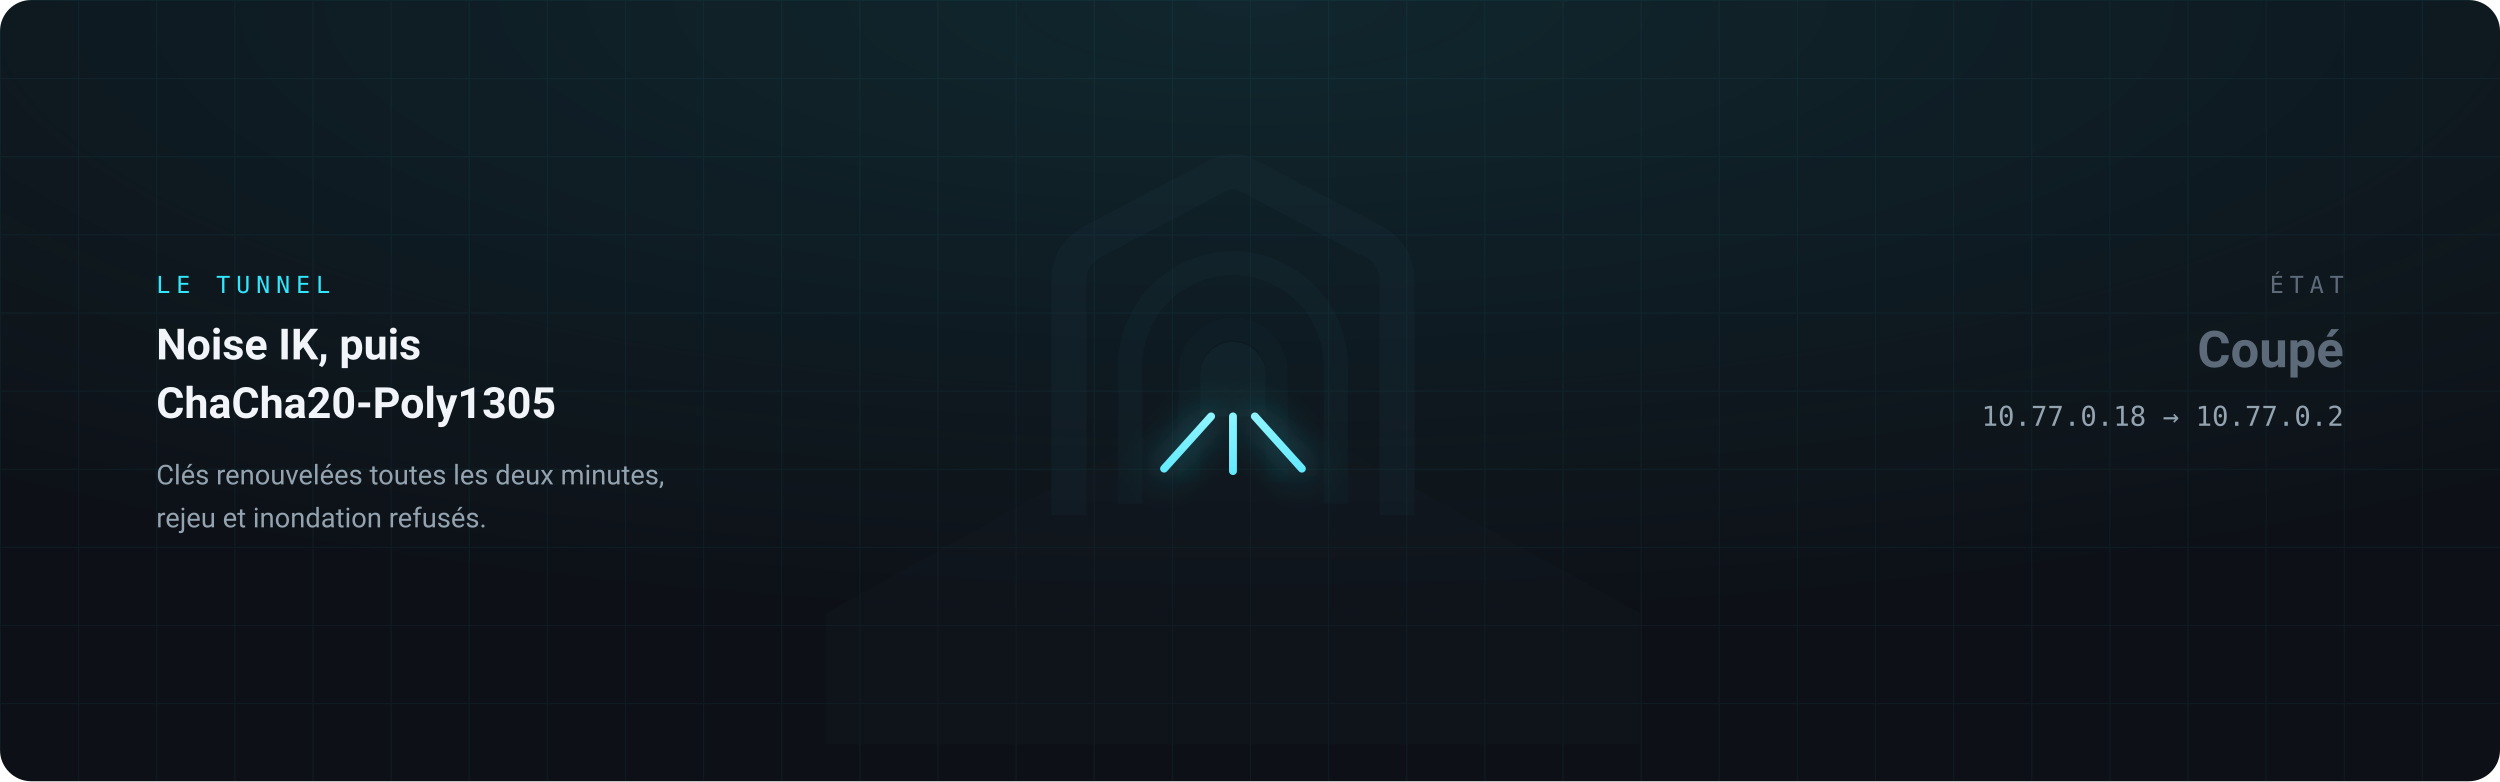
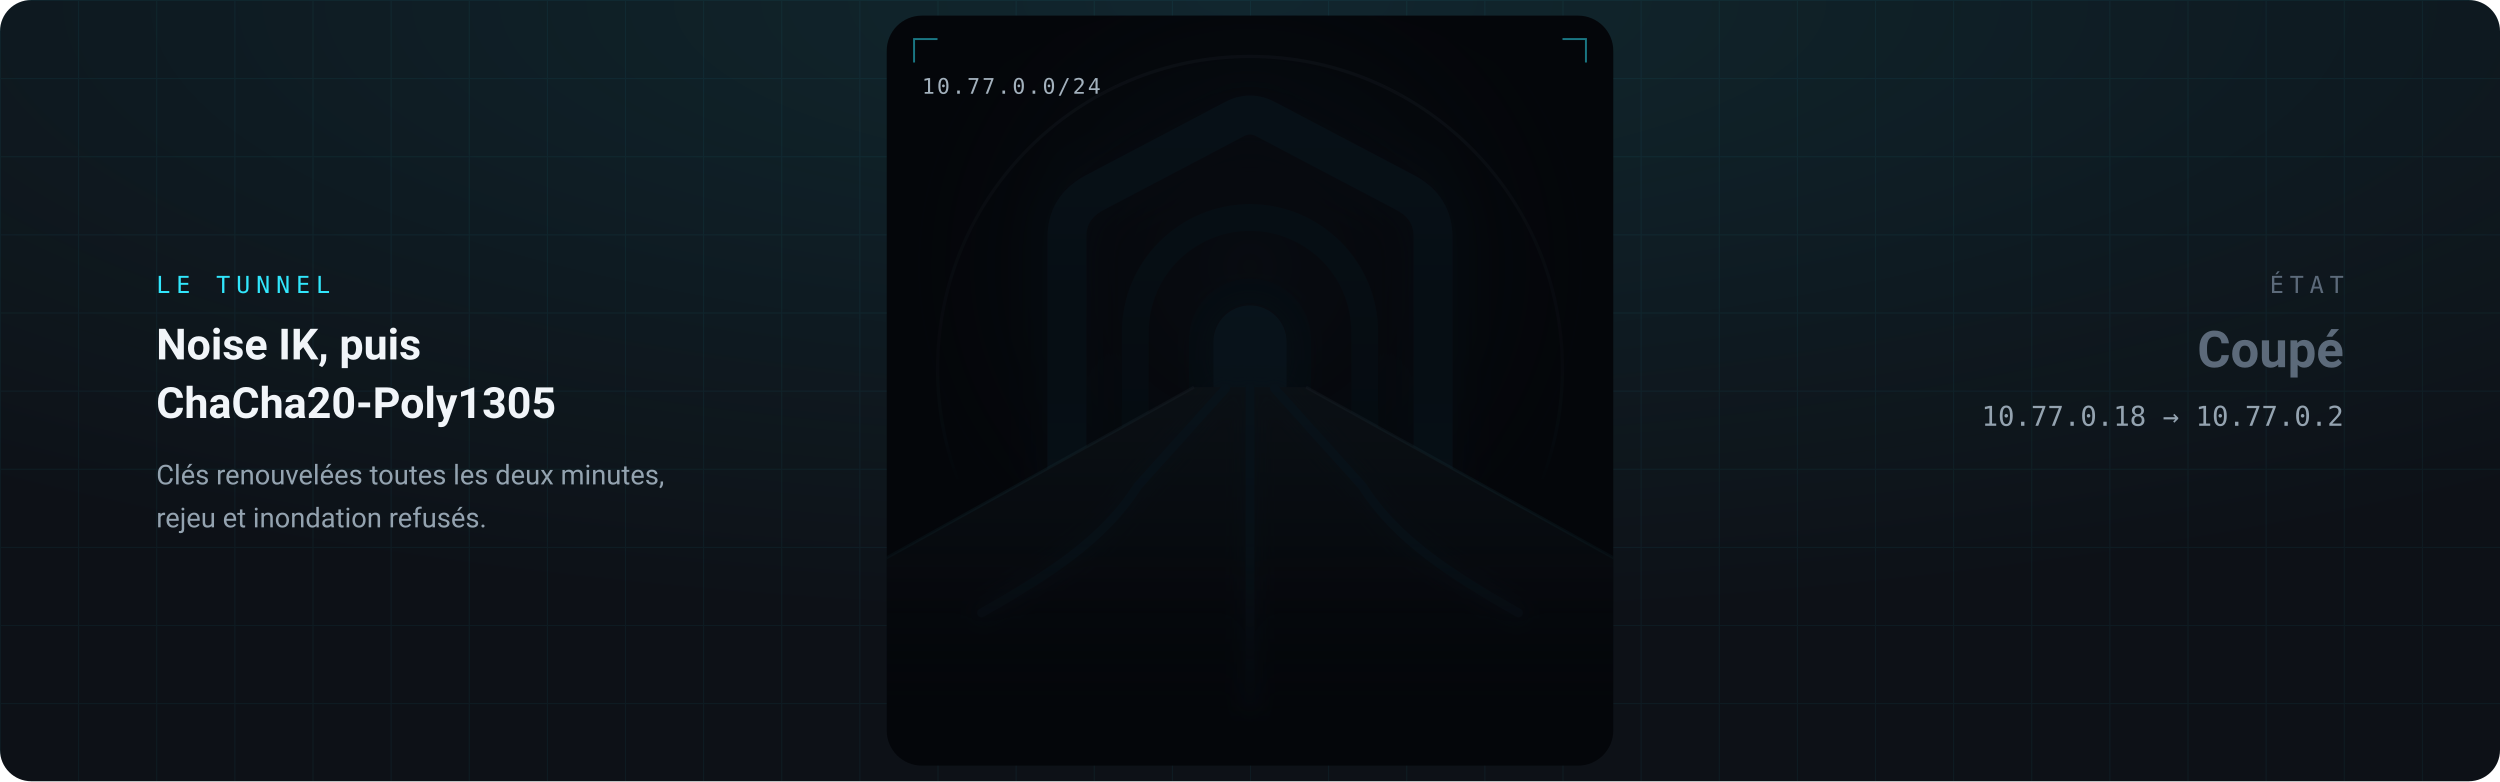
- <svg xmlns="http://www.w3.org/2000/svg" viewBox="0 0 1280 400" width="1280" height="400" role="img" aria-label="Le tunnel du logo de CyberSas, animé comme dans l'appli : il s'allume couche par couche, les paquets entrent, puis il s'éteint. À gauche : Noise IK, puis ChaCha20-Poly1305, clés renouvelées toutes les deux minutes. À droite, l'état : coupé, connexion, connecté, coupure.">
+ <svg xmlns="http://www.w3.org/2000/svg" viewBox="0 0 1280 400" width="1280" height="400" role="img" aria-label="Le tunnel du logo de CyberSas, animé exactement comme sur l'accueil de l'appli : coupé, il n'en reste qu'un fantôme bleu nuit ; à l'allumage, le halo, les arches, la maison puis les câbles s'allument l'un après l'autre et les paquets entrent ; à l'extinction, tout s'éteint dans l'ordre inverse. À gauche : Noise IK, puis ChaCha20-Poly1305, clés renouvelées toutes les deux minutes. À droite, l'état : coupé, connexion, connecté, coupure.">
  <defs>
    <filter id="halo" x="-50%" y="-50%" width="200%" height="200%">
      <feGaussianBlur stdDeviation="6" result="b" />
      <feMerge>
        <feMergeNode in="b" />
        <feMergeNode in="SourceGraphic" />
      </feMerge>
    </filter>
    <filter id="doux" x="-50%" y="-50%" width="200%" height="200%">
      <feGaussianBlur stdDeviation="3" result="b" />
      <feMerge>
        <feMergeNode in="b" />
        <feMergeNode in="SourceGraphic" />
      </feMerge>
    </filter>
    <filter id="flou" x="-50%" y="-50%" width="200%" height="200%">
      <feGaussianBlur stdDeviation="8" />
    </filter>
    <pattern id="grille" width="40" height="40" patternUnits="userSpaceOnUse">
      <path d="M40 0H0V40" fill="none" stroke="#31E7FD" stroke-opacity="0.05" />
    </pattern>
    <radialGradient id="lueur" cx="50%" cy="0%" r="80%">
      <stop offset="0" stop-color="#31E7FD" stop-opacity="0.10" />
      <stop offset="1" stop-color="#31E7FD" stop-opacity="0" />
    </radialGradient>
    <marker id="pCYAN" viewBox="0 0 10 10" refX="9" refY="5" markerWidth="7" markerHeight="7" orient="auto-start-reverse">
      <path d="M0 0.8 L9.2 5 L0 9.2 Z" fill="#31E7FD" />
    </marker>
    <marker id="pBLEU" viewBox="0 0 10 10" refX="9" refY="5" markerWidth="7" markerHeight="7" orient="auto-start-reverse">
      <path d="M0 0.8 L9.2 5 L0 9.2 Z" fill="#01B9FD" />
    </marker>
    <marker id="pVERT" viewBox="0 0 10 10" refX="9" refY="5" markerWidth="7" markerHeight="7" orient="auto-start-reverse">
      <path d="M0 0.8 L9.2 5 L0 9.2 Z" fill="#3DDC97" />
    </marker>
    <marker id="pROUGE" viewBox="0 0 10 10" refX="9" refY="5" markerWidth="7" markerHeight="7" orient="auto-start-reverse">
      <path d="M0 0.8 L9.2 5 L0 9.2 Z" fill="#FF5C63" />
    </marker>
    <marker id="pFIL" viewBox="0 0 10 10" refX="9" refY="5" markerWidth="7" markerHeight="7" orient="auto-start-reverse">
      <path d="M0 0.8 L9.2 5 L0 9.2 Z" fill="#2F3A47" />
    </marker>
    <marker id="pDISCRET" viewBox="0 0 10 10" refX="9" refY="5" markerWidth="7" markerHeight="7" orient="auto-start-reverse">
      <path d="M0 0.8 L9.2 5 L0 9.2 Z" fill="#5C6A7A" />
    </marker>
  </defs>
  <rect width="1280" height="400" rx="16" fill="#0D1117" />
  <rect width="1280" height="400" rx="16" fill="url(#grille)" />
  <rect width="1280" height="400" rx="16" fill="url(#lueur)" />
  <defs>
-     <linearGradient id="gMaison" x1="0" y1="44" x2="0" y2="200" gradientUnits="userSpaceOnUse">
-       <stop offset="0" stop-color="#2DEBFF" />
-       <stop offset=".25" stop-color="#18DDFF" />
-       <stop offset=".6" stop-color="#0AA8FF" />
-       <stop offset="1" stop-color="#1FD2FF" />
-     </linearGradient>
-     <linearGradient id="gA1" x1="0" y1="88" x2="0" y2="200" gradientUnits="userSpaceOnUse">
-       <stop offset="0" stop-color="#1CB9DB" />
-       <stop offset=".5" stop-color="#0E8DB8" />
-       <stop offset="1" stop-color="#0A6C92" />
-     </linearGradient>
-     <linearGradient id="gA2" x1="0" y1="118" x2="0" y2="190" gradientUnits="userSpaceOnUse">
-       <stop offset="0" stop-color="#127C9E" />
-       <stop offset="1" stop-color="#0A506E" />
-     </linearGradient>
-     <linearGradient id="gPorte" x1="0" y1="126" x2="0" y2="160" gradientUnits="userSpaceOnUse">
-       <stop offset="0" stop-color="#C4FCFF" />
-       <stop offset="1" stop-color="#7DF0FF" />
-     </linearGradient>
-     <linearGradient id="gSol" x1="0" y1="160" x2="0" y2="300" gradientUnits="userSpaceOnUse">
-       <stop offset="0" stop-color="#0E3446" />
-       <stop offset=".45" stop-color="#08202D" />
-       <stop offset="1" stop-color="#04060A" stop-opacity="0" />
-     </linearGradient>
-     <linearGradient id="gCable" x1="0" y1="160" x2="0" y2="285" gradientUnits="userSpaceOnUse">
-       <stop offset="0" stop-color="#8FF4FF" />
-       <stop offset=".5" stop-color="#22DDFB" />
-       <stop offset="1" stop-color="#01B9FD" stop-opacity="0.2" />
-     </linearGradient>
-     <radialGradient id="gCiel" cx="144" cy="110" r="150" gradientUnits="userSpaceOnUse">
-       <stop offset="0" stop-color="#0A3246" stop-opacity=".9" />
-       <stop offset=".6" stop-color="#061A26" stop-opacity=".5" />
-       <stop offset="1" stop-color="#04060A" stop-opacity="0" />
+     <filter id="tFlou8" filterUnits="userSpaceOnUse" x="-120" y="-120" width="560" height="560">
+       <feGaussianBlur stdDeviation="8" />
+     </filter>
+     <filter id="tFlou4" filterUnits="userSpaceOnUse" x="-120" y="-120" width="560" height="560">
+       <feGaussianBlur stdDeviation="4" />
+     </filter>
+     <filter id="tFlou4p" x="-100%" y="-100%" width="300%" height="300%">
+       <feGaussianBlur stdDeviation="4" />
+     </filter>
+     <filter id="tNuit" filterUnits="userSpaceOnUse" x="-120" y="-120" width="560" height="560" color-interpolation-filters="sRGB">
+       <feColorMatrix type="matrix" values=".016 .032 .006 0 .012  .038 .075 .014 0 .03  .052 .102 .019 0 .045  0 0 0 1 0" />
+     </filter>
+     <clipPath id="tDessus">
+       <path d="M-60 -60 H350 V260 L167 159.5 H121 L-60 260 Z" />
+     </clipPath>
+     <clipPath id="tCadre">
+       <rect x="454" y="8" width="372" height="384" rx="18" />
+     </clipPath>
+     <linearGradient id="tGMaison" x1="0" y1="44" x2="0" y2="200" gradientUnits="userSpaceOnUse">
+       <stop offset="0" stop-color="#2DEBFF" stop-opacity="1" />
+       <stop offset="0.25" stop-color="#18DDFF" stop-opacity="1" />
+       <stop offset="0.6" stop-color="#0AA8FF" stop-opacity="1" />
+       <stop offset="1" stop-color="#1FD2FF" stop-opacity="1" />
+     </linearGradient>
+     <linearGradient id="tGA1" x1="0" y1="88" x2="0" y2="200" gradientUnits="userSpaceOnUse">
+       <stop offset="0" stop-color="#1CB9DB" stop-opacity="1" />
+       <stop offset="0.5" stop-color="#0E8DB8" stop-opacity="1" />
+       <stop offset="1" stop-color="#0A6C92" stop-opacity="1" />
+     </linearGradient>
+     <linearGradient id="tGA2" x1="0" y1="118" x2="0" y2="190" gradientUnits="userSpaceOnUse">
+       <stop offset="0" stop-color="#127C9E" stop-opacity="1" />
+       <stop offset="1" stop-color="#0A506E" stop-opacity="1" />
+     </linearGradient>
+     <linearGradient id="tGPorte" x1="0" y1="126" x2="0" y2="160" gradientUnits="userSpaceOnUse">
+       <stop offset="0" stop-color="#C4FCFF" stop-opacity="1" />
+       <stop offset="1" stop-color="#7DF0FF" stop-opacity="1" />
+     </linearGradient>
+     <linearGradient id="tGCable" x1="0" y1="160" x2="0" y2="285" gradientUnits="userSpaceOnUse">
+       <stop offset="0" stop-color="#8FF4FF" stop-opacity="1" />
+       <stop offset="0.5" stop-color="#22DDFB" stop-opacity="1" />
+       <stop offset="1" stop-color="#01B9FD" stop-opacity="0" />
+     </linearGradient>
+     <radialGradient id="tLueurSol" cx="144" cy="162" r="90" gradientUnits="userSpaceOnUse">
+       <stop offset="0" stop-color="#31E7FD" stop-opacity="0.32" />
+       <stop offset="1" stop-color="#31E7FD" stop-opacity="0" />
    </radialGradient>
-     <clipPath id="cadre">
-       <rect x="-42" y="-20" width="372" height="330" />
-     </clipPath>
+     <radialGradient id="tNoyau" cx="-1" cy="-1.5" r="12" gradientUnits="userSpaceOnUse">
+       <stop offset="0" stop-color="#6FF1FF" stop-opacity="1" />
+       <stop offset="1" stop-color="#14C8EE" stop-opacity="1" />
+     </radialGradient>
  </defs>
-   <g transform="translate(470,34) scale(1.12)" clip-path="url(#cadre)">
-     <g opacity="0.22">
-       <path d="M121 159.5 L167 159.5 L330 250 L330 330 L-42 330 L-42 250 Z" fill="#161D24" />
-       <path d="M69 205 V98 Q69 86 80 80 L137 50 Q144 46 151 50 L208 80 Q219 86 219 98 V205" fill="none" stroke="#1A3440" stroke-width="16" stroke-linejoin="round" />
-       <path d="M97 200 V137 A47 47 0 0 1 191 137 V200" fill="none" stroke="#15303B" stroke-width="11" />
-       <path d="M124 190 V140 A20 20 0 0 1 164 140 V190" fill="none" stroke="#122833" stroke-width="10" />
-       <path d="M129 160 V141 A15 15 0 0 1 159 141 V160 Z" fill="#1D3F4B" />
+   <rect x="454" y="8" width="372" height="384" rx="18" fill="#04060A" />
+   <g clip-path="url(#tCadre)">
+     <g transform="translate(458.2249,8) scale(1.136095)">
+       <g transform="translate(1.6,-8) scale(1.1)">
+         <g opacity="0.4">
+           <defs>
+             <radialGradient id="offCiel" cx="144" cy="110" r="150" gradientUnits="userSpaceOnUse">
+               <stop offset="0" stop-color="#0E151C" stop-opacity="0.9" />
+               <stop offset="0.6" stop-color="#0A1016" stop-opacity="0.5" />
+               <stop offset="1" stop-color="#04060A" stop-opacity="0" />
+             </radialGradient>
+             <linearGradient id="offAnneau" x1="0" y1="20" x2="0" y2="200" gradientUnits="userSpaceOnUse">
+               <stop offset="0" stop-color="#3A4450" stop-opacity="0.32" />
+               <stop offset="0.7" stop-color="#3A4450" stop-opacity="0.12" />
+               <stop offset="1" stop-color="#31E7FD" stop-opacity="0" />
+             </linearGradient>
+             <linearGradient id="offSol" x1="0" y1="160" x2="0" y2="300" gradientUnits="userSpaceOnUse">
+               <stop offset="0" stop-color="#161D24" stop-opacity="1" />
+               <stop offset="0.45" stop-color="#0C1117" stop-opacity="1" />
+               <stop offset="1" stop-color="#04060A" stop-opacity="0" />
+             </linearGradient>
+             <linearGradient id="offBords" x1="0" y1="160" x2="0" y2="250" gradientUnits="userSpaceOnUse">
+               <stop offset="0" stop-color="#3A4450" stop-opacity="0.35" />
+               <stop offset="1" stop-color="#31E7FD" stop-opacity="0" />
+             </linearGradient>
+           </defs>
+           <ellipse cx="144" cy="120" rx="160" ry="120" fill="url(#offCiel)" />
+           <circle cx="144" cy="152" r="128" fill="none" stroke="url(#offAnneau)" stroke-width="1.3" clip-path="url(#tDessus)" />
+           <g filter="url(#tNuit)">
+             <path d="M69 205 V98 Q69 86 80 80 L137 50 Q144 46 151 50 L208 80 Q219 86 219 98 V205" fill="none" stroke="#31E7FD" stroke-width="22" stroke-linejoin="round" stroke-opacity="0.28" filter="url(#tFlou8)" />
+             <path d="M69 205 V98 Q69 86 80 80 L137 50 Q144 46 151 50 L208 80 Q219 86 219 98 V205" fill="none" stroke="url(#tGMaison)" stroke-width="16" stroke-linejoin="round" />
+           </g>
+           <g filter="url(#tNuit)">
+             <path d="M97 200 V137 A47 47 0 0 1 191 137 V200" fill="none" stroke="url(#tGA1)" stroke-width="11" stroke-linejoin="round" />
+           </g>
+           <g filter="url(#tNuit)">
+             <path d="M124 190 V140 A20 20 0 0 1 164 140 V190" fill="none" stroke="url(#tGA2)" stroke-width="10" stroke-linejoin="round" />
+           </g>
+           <g filter="url(#tNuit)">
+             <path d="M129 160 V141 A15 15 0 0 1 159 141 V160 Z" fill="#5FF0FF" fill-opacity="0.7" filter="url(#tFlou8)" />
+             <path d="M129 160 V141 A15 15 0 0 1 159 141 V160 Z" fill="url(#tGPorte)" />
+           </g>
+           <path d="M121 159.5 L167 159.5 L330 250 L330 330 L-42 330 L-42 250 Z" fill="url(#offSol)" />
+           <path d="M121 159.5 L-42 250 M167 159.5 L330 250" fill="none" stroke="url(#offBords)" stroke-width="1.2" />
+           <g filter="url(#tNuit)" opacity="1">
+             <path d="M34 252 C62 236 84 222 98 200 L134 160" fill="none" stroke="#31E7FD" stroke-opacity="0.35" stroke-width="7" stroke-linecap="round" filter="url(#tFlou4)" />
+             <path d="M34 252 C62 236 84 222 98 200 L134 160" fill="none" stroke="url(#tGCable)" stroke-width="3.6" stroke-linecap="round" />
+             <path d="M144 290 L144 160" fill="none" stroke="#31E7FD" stroke-opacity="0.35" stroke-width="7" stroke-linecap="round" filter="url(#tFlou4)" />
+             <path d="M144 290 L144 160" fill="none" stroke="url(#tGCable)" stroke-width="3.6" stroke-linecap="round" />
+             <path d="M254 252 C226 236 204 222 190 200 L154 160" fill="none" stroke="#31E7FD" stroke-opacity="0.35" stroke-width="7" stroke-linecap="round" filter="url(#tFlou4)" />
+             <path d="M254 252 C226 236 204 222 190 200 L154 160" fill="none" stroke="url(#tGCable)" stroke-width="3.6" stroke-linecap="round" />
+           </g>
+         </g>
+         <defs>
+           <radialGradient id="onCiel" cx="144" cy="110" r="150" gradientUnits="userSpaceOnUse">
+             <stop offset="0" stop-color="#0A3246" stop-opacity="0.9" />
+             <stop offset="0.6" stop-color="#061A26" stop-opacity="0.5" />
+             <stop offset="1" stop-color="#04060A" stop-opacity="0" />
+           </radialGradient>
+           <linearGradient id="onAnneau" x1="0" y1="20" x2="0" y2="200" gradientUnits="userSpaceOnUse">
+             <stop offset="0" stop-color="#31E7FD" stop-opacity="0.32" />
+             <stop offset="0.7" stop-color="#31E7FD" stop-opacity="0.12" />
+             <stop offset="1" stop-color="#31E7FD" stop-opacity="0" />
+           </linearGradient>
+           <linearGradient id="onSol" x1="0" y1="160" x2="0" y2="300" gradientUnits="userSpaceOnUse">
+             <stop offset="0" stop-color="#0E3446" stop-opacity="1" />
+             <stop offset="0.45" stop-color="#08202D" stop-opacity="1" />
+             <stop offset="1" stop-color="#04060A" stop-opacity="0" />
+           </linearGradient>
+           <linearGradient id="onBords" x1="0" y1="160" x2="0" y2="250" gradientUnits="userSpaceOnUse">
+             <stop offset="0" stop-color="#31E7FD" stop-opacity="0.35" />
+             <stop offset="1" stop-color="#31E7FD" stop-opacity="0" />
+           </linearGradient>
+         </defs>
+         <g opacity="0">
+           <animate attributeName="opacity" dur="16s" repeatCount="indefinite" calcMode="spline" keyTimes="0;0.094;0.138;0.772;0.822;1" values="0;0;1;1;0;0" keySplines="0 0 1 1;0.25 0.1 0.25 1;0 0 1 1;0.25 0.1 0.25 1;0 0 1 1" />
+           <ellipse cx="144" cy="120" rx="160" ry="120" fill="url(#onCiel)" />
+           <circle cx="144" cy="152" r="128" fill="none" stroke="url(#onAnneau)" stroke-width="1.3" clip-path="url(#tDessus)" />
+         </g>
+         <g>
+           <g opacity="0">
+             <animate attributeName="opacity" dur="16s" repeatCount="indefinite" calcMode="spline" keyTimes="0;0.166;0.191;0.697;0.725;1" values="0;0;1;1;0;0" keySplines="0 0 1 1;0.25 0.1 0.25 1;0 0 1 1;0.25 0.1 0.25 1;0 0 1 1" />
+             <path d="M69 205 V98 Q69 86 80 80 L137 50 Q144 46 151 50 L208 80 Q219 86 219 98 V205" fill="none" stroke="#31E7FD" stroke-width="22" stroke-linejoin="round" stroke-opacity="0.2" filter="url(#tFlou8)">
+               <animate attributeName="stroke-opacity" dur="3s" repeatCount="indefinite" keyTimes="0;0.5;1" values="0.2;0.38;0.2" />
+             </path>
+             <path d="M69 205 V98 Q69 86 80 80 L137 50 Q144 46 151 50 L208 80 Q219 86 219 98 V205" fill="none" stroke="url(#tGMaison)" stroke-width="16" stroke-linejoin="round" />
+           </g>
+         </g>
+         <g>
+           <g opacity="0">
+             <animate attributeName="opacity" dur="16s" repeatCount="indefinite" calcMode="spline" keyTimes="0;0.144;0.169;0.722;0.75;1" values="0;0;1;1;0;0" keySplines="0 0 1 1;0.25 0.1 0.25 1;0 0 1 1;0.25 0.1 0.25 1;0 0 1 1" />
+             <path d="M97 200 V137 A47 47 0 0 1 191 137 V200" fill="none" stroke="url(#tGA1)" stroke-width="11" stroke-linejoin="round" />
+           </g>
+         </g>
+         <g>
+           <g opacity="0">
+             <animate attributeName="opacity" dur="16s" repeatCount="indefinite" calcMode="spline" keyTimes="0;0.122;0.147;0.747;0.775;1" values="0;0;1;1;0;0" keySplines="0 0 1 1;0.25 0.1 0.25 1;0 0 1 1;0.25 0.1 0.25 1;0 0 1 1" />
+             <path d="M124 190 V140 A20 20 0 0 1 164 140 V190" fill="none" stroke="url(#tGA2)" stroke-width="10" stroke-linejoin="round" />
+           </g>
+         </g>
+         <g>
+           <g opacity="0">
+             <animate attributeName="opacity" dur="16s" repeatCount="indefinite" calcMode="spline" keyTimes="0;0.094;0.138;0.772;0.822;1" values="0;0;1;1;0;0" keySplines="0 0 1 1;0.25 0.1 0.25 1;0 0 1 1;0.25 0.1 0.25 1;0 0 1 1" />
+             <path d="M129 160 V141 A15 15 0 0 1 159 141 V160 Z" fill="#5FF0FF" fill-opacity="0.5" filter="url(#tFlou8)">
+               <animate attributeName="fill-opacity" dur="3s" repeatCount="indefinite" keyTimes="0;0.5;1" values="0.5;0.9;0.5" />
+             </path>
+             <path d="M129 160 V141 A15 15 0 0 1 159 141 V160 Z" fill="url(#tGPorte)" />
+           </g>
+         </g>
+         <g opacity="0">
+           <animate attributeName="opacity" dur="16s" repeatCount="indefinite" calcMode="spline" keyTimes="0;0.094;0.138;0.772;0.822;1" values="0;0;1;1;0;0" keySplines="0 0 1 1;0.25 0.1 0.25 1;0 0 1 1;0.25 0.1 0.25 1;0 0 1 1" />
+           <path d="M121 159.5 L167 159.5 L330 250 L330 330 L-42 330 L-42 250 Z" fill="url(#onSol)" />
+           <path d="M121 159.5 L167 159.5 L330 250 L330 330 L-42 330 L-42 250 Z" fill="url(#tLueurSol)" />
+           <path d="M121 159.5 L-42 250 M167 159.5 L330 250" fill="none" stroke="url(#onBords)" stroke-width="1.2" />
+         </g>
+         <g opacity="0">
+           <animate attributeName="opacity" dur="16s" repeatCount="indefinite" calcMode="discrete" keyTimes="0;0.188;0.694" values="0;1;0" />
+           <path d="M34 252 C62 236 84 222 98 200 L134 160" fill="none" stroke="#31E7FD" stroke-opacity="0.35" stroke-width="7" stroke-linecap="round" filter="url(#tFlou4)" pathLength="100" stroke-dasharray="100 200" stroke-dashoffset="100">
+             <animate attributeName="stroke-dashoffset" dur="16s" repeatCount="indefinite" calcMode="spline" keyTimes="0;0.188;0.256;0.625;0.694;1" values="100;100;0;0;-100;-100" keySplines="0 0 1 1;0.2 0 0.5 1;0 0 1 1;0.5 0 0.8 1;0 0 1 1" />
+           </path>
+           <path d="M34 252 C62 236 84 222 98 200 L134 160" fill="none" stroke="url(#tGCable)" stroke-width="3.6" stroke-linecap="round" pathLength="100" stroke-dasharray="100 200" stroke-dashoffset="100">
+             <animate attributeName="stroke-dashoffset" dur="16s" repeatCount="indefinite" calcMode="spline" keyTimes="0;0.188;0.256;0.625;0.694;1" values="100;100;0;0;-100;-100" keySplines="0 0 1 1;0.2 0 0.5 1;0 0 1 1;0.5 0 0.8 1;0 0 1 1" />
+           </path>
+           <path d="M144 290 L144 160" fill="none" stroke="#31E7FD" stroke-opacity="0.35" stroke-width="7" stroke-linecap="round" filter="url(#tFlou4)" pathLength="100" stroke-dasharray="100 200" stroke-dashoffset="100">
+             <animate attributeName="stroke-dashoffset" dur="16s" repeatCount="indefinite" calcMode="spline" keyTimes="0;0.188;0.256;0.625;0.694;1" values="100;100;0;0;-100;-100" keySplines="0 0 1 1;0.2 0 0.5 1;0 0 1 1;0.5 0 0.8 1;0 0 1 1" />
+           </path>
+           <path d="M144 290 L144 160" fill="none" stroke="url(#tGCable)" stroke-width="3.6" stroke-linecap="round" pathLength="100" stroke-dasharray="100 200" stroke-dashoffset="100">
+             <animate attributeName="stroke-dashoffset" dur="16s" repeatCount="indefinite" calcMode="spline" keyTimes="0;0.188;0.256;0.625;0.694;1" values="100;100;0;0;-100;-100" keySplines="0 0 1 1;0.2 0 0.5 1;0 0 1 1;0.5 0 0.8 1;0 0 1 1" />
+           </path>
+           <path d="M254 252 C226 236 204 222 190 200 L154 160" fill="none" stroke="#31E7FD" stroke-opacity="0.35" stroke-width="7" stroke-linecap="round" filter="url(#tFlou4)" pathLength="100" stroke-dasharray="100 200" stroke-dashoffset="100">
+             <animate attributeName="stroke-dashoffset" dur="16s" repeatCount="indefinite" calcMode="spline" keyTimes="0;0.188;0.256;0.625;0.694;1" values="100;100;0;0;-100;-100" keySplines="0 0 1 1;0.2 0 0.5 1;0 0 1 1;0.5 0 0.8 1;0 0 1 1" />
+           </path>
+           <path d="M254 252 C226 236 204 222 190 200 L154 160" fill="none" stroke="url(#tGCable)" stroke-width="3.6" stroke-linecap="round" pathLength="100" stroke-dasharray="100 200" stroke-dashoffset="100">
+             <animate attributeName="stroke-dashoffset" dur="16s" repeatCount="indefinite" calcMode="spline" keyTimes="0;0.188;0.256;0.625;0.694;1" values="100;100;0;0;-100;-100" keySplines="0 0 1 1;0.2 0 0.5 1;0 0 1 1;0.5 0 0.8 1;0 0 1 1" />
+           </path>
+         </g>
+         <g opacity="0">
+           <animate attributeName="opacity" dur="16s" repeatCount="indefinite" calcMode="spline" keyTimes="0;0.25;0.275;0.625;0.641;1" values="0;0;1;1;0;0" keySplines="0 0 1 1;0.25 0.1 0.25 1;0 0 1 1;0.25 0.1 0.25 1;0 0 1 1" />
+           <g>
+             <animateMotion dur="3s" begin="-0s" repeatCount="indefinite" path="M34 252 C62 236 84 222 98 200 L134 160" calcMode="spline" keyTimes="0;1" keyPoints="0;1" keySplines="0.25 0.1 0.6 1" />
+             <g opacity="0">
+               <animate attributeName="opacity" dur="3s" begin="-0s" repeatCount="indefinite" keyTimes="0;0.14;0.86;1" values="0;1;1;0" />
+               <g>
+                 <animateTransform attributeName="transform" type="scale" dur="3s" begin="-0s" repeatCount="indefinite" calcMode="spline" keyTimes="0;1" values="1.1;0.3" keySplines="0.25 0.1 0.6 1" />
+                 <ellipse rx="13" ry="10" fill="#31E7FD" fill-opacity="0.35" filter="url(#tFlou4p)" />
+                 <ellipse rx="10" ry="7.5" fill="url(#tNoyau)" />
+                 <ellipse rx="10" ry="7.5" fill="none" stroke="#A8F8FF" stroke-width="1.6" />
+               </g>
+             </g>
+           </g>
+           <g>
+             <animateMotion dur="3s" begin="-1s" repeatCount="indefinite" path="M144 290 L144 160" calcMode="spline" keyTimes="0;1" keyPoints="0;1" keySplines="0.25 0.1 0.6 1" />
+             <g opacity="0">
+               <animate attributeName="opacity" dur="3s" begin="-1s" repeatCount="indefinite" keyTimes="0;0.14;0.86;1" values="0;1;1;0" />
+               <g>
+                 <animateTransform attributeName="transform" type="scale" dur="3s" begin="-1s" repeatCount="indefinite" calcMode="spline" keyTimes="0;1" values="1.1;0.3" keySplines="0.25 0.1 0.6 1" />
+                 <ellipse rx="13" ry="10" fill="#31E7FD" fill-opacity="0.35" filter="url(#tFlou4p)" />
+                 <ellipse rx="10" ry="7.5" fill="url(#tNoyau)" />
+                 <ellipse rx="10" ry="7.5" fill="none" stroke="#A8F8FF" stroke-width="1.6" />
+               </g>
+             </g>
+           </g>
+           <g>
+             <animateMotion dur="3s" begin="-2s" repeatCount="indefinite" path="M254 252 C226 236 204 222 190 200 L154 160" calcMode="spline" keyTimes="0;1" keyPoints="0;1" keySplines="0.25 0.1 0.6 1" />
+             <g opacity="0">
+               <animate attributeName="opacity" dur="3s" begin="-2s" repeatCount="indefinite" keyTimes="0;0.14;0.86;1" values="0;1;1;0" />
+               <g>
+                 <animateTransform attributeName="transform" type="scale" dur="3s" begin="-2s" repeatCount="indefinite" calcMode="spline" keyTimes="0;1" values="1.1;0.3" keySplines="0.25 0.1 0.6 1" />
+                 <ellipse rx="13" ry="10" fill="#31E7FD" fill-opacity="0.35" filter="url(#tFlou4p)" />
+                 <ellipse rx="10" ry="7.5" fill="url(#tNoyau)" />
+                 <ellipse rx="10" ry="7.5" fill="none" stroke="#A8F8FF" stroke-width="1.6" />
+               </g>
+             </g>
+           </g>
+         </g>
+       </g>
    </g>
-     <g opacity="0">
-       <animate attributeName="opacity" dur="12s" repeatCount="indefinite" keyTimes="0;0.02;0.07;0.93;0.98;1" values="0;0;1;1;0;0" />
-       <ellipse cx="144" cy="120" rx="160" ry="120" fill="url(#gCiel)" />
-       <path d="M121 159.5 L167 159.5 L330 250 L330 330 L-42 330 L-42 250 Z" fill="url(#gSol)" />
-       <path d="M121 159.5 L-42 250 M167 159.5 L330 250" fill="none" stroke="#31E7FD" stroke-opacity="0.3" stroke-width="1.2" />
-     </g>
-     <g opacity="0">
-       <animate attributeName="opacity" dur="12s" repeatCount="indefinite" keyTimes="0;0.07;0.12;0.9;0.95;1" values="0;0;1;1;0;0" />
-       <path d="M124 190 V140 A20 20 0 0 1 164 140 V190" fill="none" stroke="url(#gA2)" stroke-width="10" stroke-linejoin="round" />
-     </g>
-     <g opacity="0">
-       <animate attributeName="opacity" dur="12s" repeatCount="indefinite" keyTimes="0;0.12;0.17;0.87;0.92;1" values="0;0;1;1;0;0" />
-       <path d="M97 200 V137 A47 47 0 0 1 191 137 V200" fill="none" stroke="url(#gA1)" stroke-width="11" stroke-linejoin="round" />
-     </g>
-     <g opacity="0">
-       <animate attributeName="opacity" dur="12s" repeatCount="indefinite" keyTimes="0;0.17;0.22;0.84;0.89;1" values="0;0;1;1;0;0" />
-       <path d="M69 205 V98 Q69 86 80 80 L137 50 Q144 46 151 50 L208 80 Q219 86 219 98 V205" fill="none" stroke="#31E7FD" stroke-opacity="0.3" stroke-width="22" stroke-linejoin="round" filter="url(#flou)" />
-       <path d="M69 205 V98 Q69 86 80 80 L137 50 Q144 46 151 50 L208 80 Q219 86 219 98 V205" fill="none" stroke="url(#gMaison)" stroke-width="16" stroke-linejoin="round" />
-     </g>
-     <g opacity="0">
-       <animate attributeName="opacity" dur="12s" repeatCount="indefinite" keyTimes="0;0.02;0.07;0.93;0.98;1" values="0;0;1;1;0;0" />
-       <path d="M129 160 V141 A15 15 0 0 1 159 141 V160 Z" fill="#5FF0FF" filter="url(#flou)" />
-       <path d="M129 160 V141 A15 15 0 0 1 159 141 V160 Z" fill="url(#gPorte)" />
-     </g>
-     <path d="M34 252 C62 236 84 222 98 200 L134 160" fill="none" stroke="#31E7FD" stroke-opacity="0.35" stroke-width="7" stroke-linecap="round" filter="url(#flou)" pathLength="100" stroke-dasharray="100 110" stroke-dashoffset="105">
-       <animate attributeName="stroke-dashoffset" dur="12s" repeatCount="indefinite" keyTimes="0;0.3;0.4;0.8;0.88;1" values="105;105;0;0;-105;-105" />
-     </path>
-     <path d="M34 252 C62 236 84 222 98 200 L134 160" fill="none" stroke="url(#gCable)" stroke-width="3.6" stroke-linecap="round" pathLength="100" stroke-dasharray="100 110" stroke-dashoffset="105">
-       <animate attributeName="stroke-dashoffset" dur="12s" repeatCount="indefinite" keyTimes="0;0.3;0.4;0.8;0.88;1" values="105;105;0;0;-105;-105" />
-     </path>
-     <path d="M144 290 L144 160" fill="none" stroke="#31E7FD" stroke-opacity="0.35" stroke-width="7" stroke-linecap="round" filter="url(#flou)" pathLength="100" stroke-dasharray="100 110" stroke-dashoffset="105">
-       <animate attributeName="stroke-dashoffset" dur="12s" repeatCount="indefinite" keyTimes="0;0.3;0.4;0.8;0.88;1" values="105;105;0;0;-105;-105" />
-     </path>
-     <path d="M144 290 L144 160" fill="none" stroke="url(#gCable)" stroke-width="3.6" stroke-linecap="round" pathLength="100" stroke-dasharray="100 110" stroke-dashoffset="105">
-       <animate attributeName="stroke-dashoffset" dur="12s" repeatCount="indefinite" keyTimes="0;0.3;0.4;0.8;0.88;1" values="105;105;0;0;-105;-105" />
-     </path>
-     <path d="M254 252 C226 236 204 222 190 200 L154 160" fill="none" stroke="#31E7FD" stroke-opacity="0.35" stroke-width="7" stroke-linecap="round" filter="url(#flou)" pathLength="100" stroke-dasharray="100 110" stroke-dashoffset="105">
-       <animate attributeName="stroke-dashoffset" dur="12s" repeatCount="indefinite" keyTimes="0;0.3;0.4;0.8;0.88;1" values="105;105;0;0;-105;-105" />
-     </path>
-     <path d="M254 252 C226 236 204 222 190 200 L154 160" fill="none" stroke="url(#gCable)" stroke-width="3.6" stroke-linecap="round" pathLength="100" stroke-dasharray="100 110" stroke-dashoffset="105">
-       <animate attributeName="stroke-dashoffset" dur="12s" repeatCount="indefinite" keyTimes="0;0.3;0.4;0.8;0.88;1" values="105;105;0;0;-105;-105" />
-     </path>
-     <g opacity="0">
-       <animate attributeName="opacity" dur="12s" repeatCount="indefinite" keyTimes="0;0.42;0.47;0.76;0.81;1" values="0;0;1;1;0;0" />
-       <ellipse rx="10" ry="7.5" fill="#6FF1FF" stroke="#A8F8FF" stroke-width="1.6" filter="url(#halo)">
-         <animateMotion dur="3s" begin="0s" repeatCount="indefinite" path="M34 252 C62 236 84 222 98 200 L134 160" keyPoints="0;1" keyTimes="0;1" calcMode="spline" keySplines="0.25 0.1 0.6 1" />
-         <animateTransform attributeName="transform" type="scale" dur="3s" begin="0s" repeatCount="indefinite" values="1.1;0.3" additive="sum" />
-       </ellipse>
-       <ellipse rx="10" ry="7.5" fill="#6FF1FF" stroke="#A8F8FF" stroke-width="1.6" filter="url(#halo)">
-         <animateMotion dur="3s" begin="1s" repeatCount="indefinite" path="M144 290 L144 160" keyPoints="0;1" keyTimes="0;1" calcMode="spline" keySplines="0.25 0.1 0.6 1" />
-         <animateTransform attributeName="transform" type="scale" dur="3s" begin="1s" repeatCount="indefinite" values="1.1;0.3" additive="sum" />
-       </ellipse>
-       <ellipse rx="10" ry="7.5" fill="#6FF1FF" stroke="#A8F8FF" stroke-width="1.6" filter="url(#halo)">
-         <animateMotion dur="3s" begin="2s" repeatCount="indefinite" path="M254 252 C226 236 204 222 190 200 L154 160" keyPoints="0;1" keyTimes="0;1" calcMode="spline" keySplines="0.25 0.1 0.6 1" />
-         <animateTransform attributeName="transform" type="scale" dur="3s" begin="2s" repeatCount="indefinite" values="1.1;0.3" additive="sum" />
-       </ellipse>
-     </g>
-   </g>
+   </g>
+   <path d="M 468 32 V 20 H 480" fill="none" stroke="#31E7FD" stroke-opacity="0.5" />
+   <path d="M 812 32 V 20 H 800" fill="none" stroke="#31E7FD" stroke-opacity="0.5" />
+   <text x="472" y="48" font-family="ui-monospace,SFMono-Regular,Menlo,Consolas,monospace" font-size="11" font-weight="400" fill="#A3B1BD" text-anchor="start" letter-spacing="1.1">10.77.0.0/24</text>
  <text x="80" y="150" font-family="ui-monospace,SFMono-Regular,Menlo,Consolas,monospace" font-size="12" font-weight="400" fill="#31E7FD" text-anchor="start" letter-spacing="3">LE TUNNEL</text>
  <text x="80" y="184" font-family="system-ui,-apple-system,Segoe UI,Roboto,Helvetica,Arial,sans-serif" font-size="22" font-weight="600" fill="#F1F5F9" text-anchor="start">Noise IK, puis</text>
  <text x="80" y="214" font-family="system-ui,-apple-system,Segoe UI,Roboto,Helvetica,Arial,sans-serif" font-size="22" font-weight="600" fill="#F1F5F9" text-anchor="start">ChaCha20-Poly1305</text>
  <text x="80" y="248" font-family="system-ui,-apple-system,Segoe UI,Roboto,Helvetica,Arial,sans-serif" font-size="14" font-weight="400" fill="#94A3B0" text-anchor="start">Clés renouvelées toutes les deux minutes,</text>
  <text x="80" y="270" font-family="system-ui,-apple-system,Segoe UI,Roboto,Helvetica,Arial,sans-serif" font-size="14" font-weight="400" fill="#94A3B0" text-anchor="start">rejeu et inondation refusés.</text>
  <text x="1200" y="150" font-family="ui-monospace,SFMono-Regular,Menlo,Consolas,monospace" font-size="12" font-weight="400" fill="#5C6A7A" text-anchor="end" letter-spacing="3">ÉTAT</text>
  <g opacity="1">
-     <animate attributeName="opacity" dur="12s" repeatCount="indefinite" keyTimes="0;0.02;0.032;0.974;0.986;1" values="1;1;0;0;1;1" />
+     <animate attributeName="opacity" dur="16s" repeatCount="indefinite" keyTimes="0;0.094;0.098;0.822;0.826;1" values="1;1;0;0;1;1" />
    <text x="1200" y="188" font-family="system-ui,-apple-system,Segoe UI,Roboto,Helvetica,Arial,sans-serif" font-size="26" font-weight="600" fill="#5C6A7A" text-anchor="end">Coupé</text>
  </g>
  <g opacity="0">
-     <animate attributeName="opacity" dur="12s" repeatCount="indefinite" keyTimes="0;0.032;0.044;0.39;0.402;1" values="0;0;1;1;0;0" />
+     <animate attributeName="opacity" dur="16s" repeatCount="indefinite" keyTimes="0;0.094;0.098;0.275;0.279;1" values="0;0;1;1;0;0" />
    <text x="1200" y="188" font-family="system-ui,-apple-system,Segoe UI,Roboto,Helvetica,Arial,sans-serif" font-size="26" font-weight="600" fill="#94A3B0" text-anchor="end">Connexion…</text>
  </g>
  <g opacity="0">
-     <animate attributeName="opacity" dur="12s" repeatCount="indefinite" keyTimes="0;0.39;0.402;0.8;0.812;1" values="0;0;1;1;0;0" />
+     <animate attributeName="opacity" dur="16s" repeatCount="indefinite" keyTimes="0;0.275;0.279;0.625;0.629;1" values="0;0;1;1;0;0" />
    <text x="1200" y="188" font-family="system-ui,-apple-system,Segoe UI,Roboto,Helvetica,Arial,sans-serif" font-size="26" font-weight="600" fill="#31E7FD" text-anchor="end">Connecté</text>
  </g>
  <g opacity="0">
-     <animate attributeName="opacity" dur="12s" repeatCount="indefinite" keyTimes="0;0.8;0.812;0.962;0.974;1" values="0;0;1;1;0;0" />
+     <animate attributeName="opacity" dur="16s" repeatCount="indefinite" keyTimes="0;0.625;0.629;0.822;0.826;1" values="0;0;1;1;0;0" />
    <text x="1200" y="188" font-family="system-ui,-apple-system,Segoe UI,Roboto,Helvetica,Arial,sans-serif" font-size="26" font-weight="600" fill="#94A3B0" text-anchor="end">Coupure…</text>
  </g>
  <text x="1200" y="218" font-family="ui-monospace,SFMono-Regular,Menlo,Consolas,monospace" font-size="14" font-weight="400" fill="#94A3B0" text-anchor="end">10.77.0.18 → 10.77.0.2</text>
</svg>
